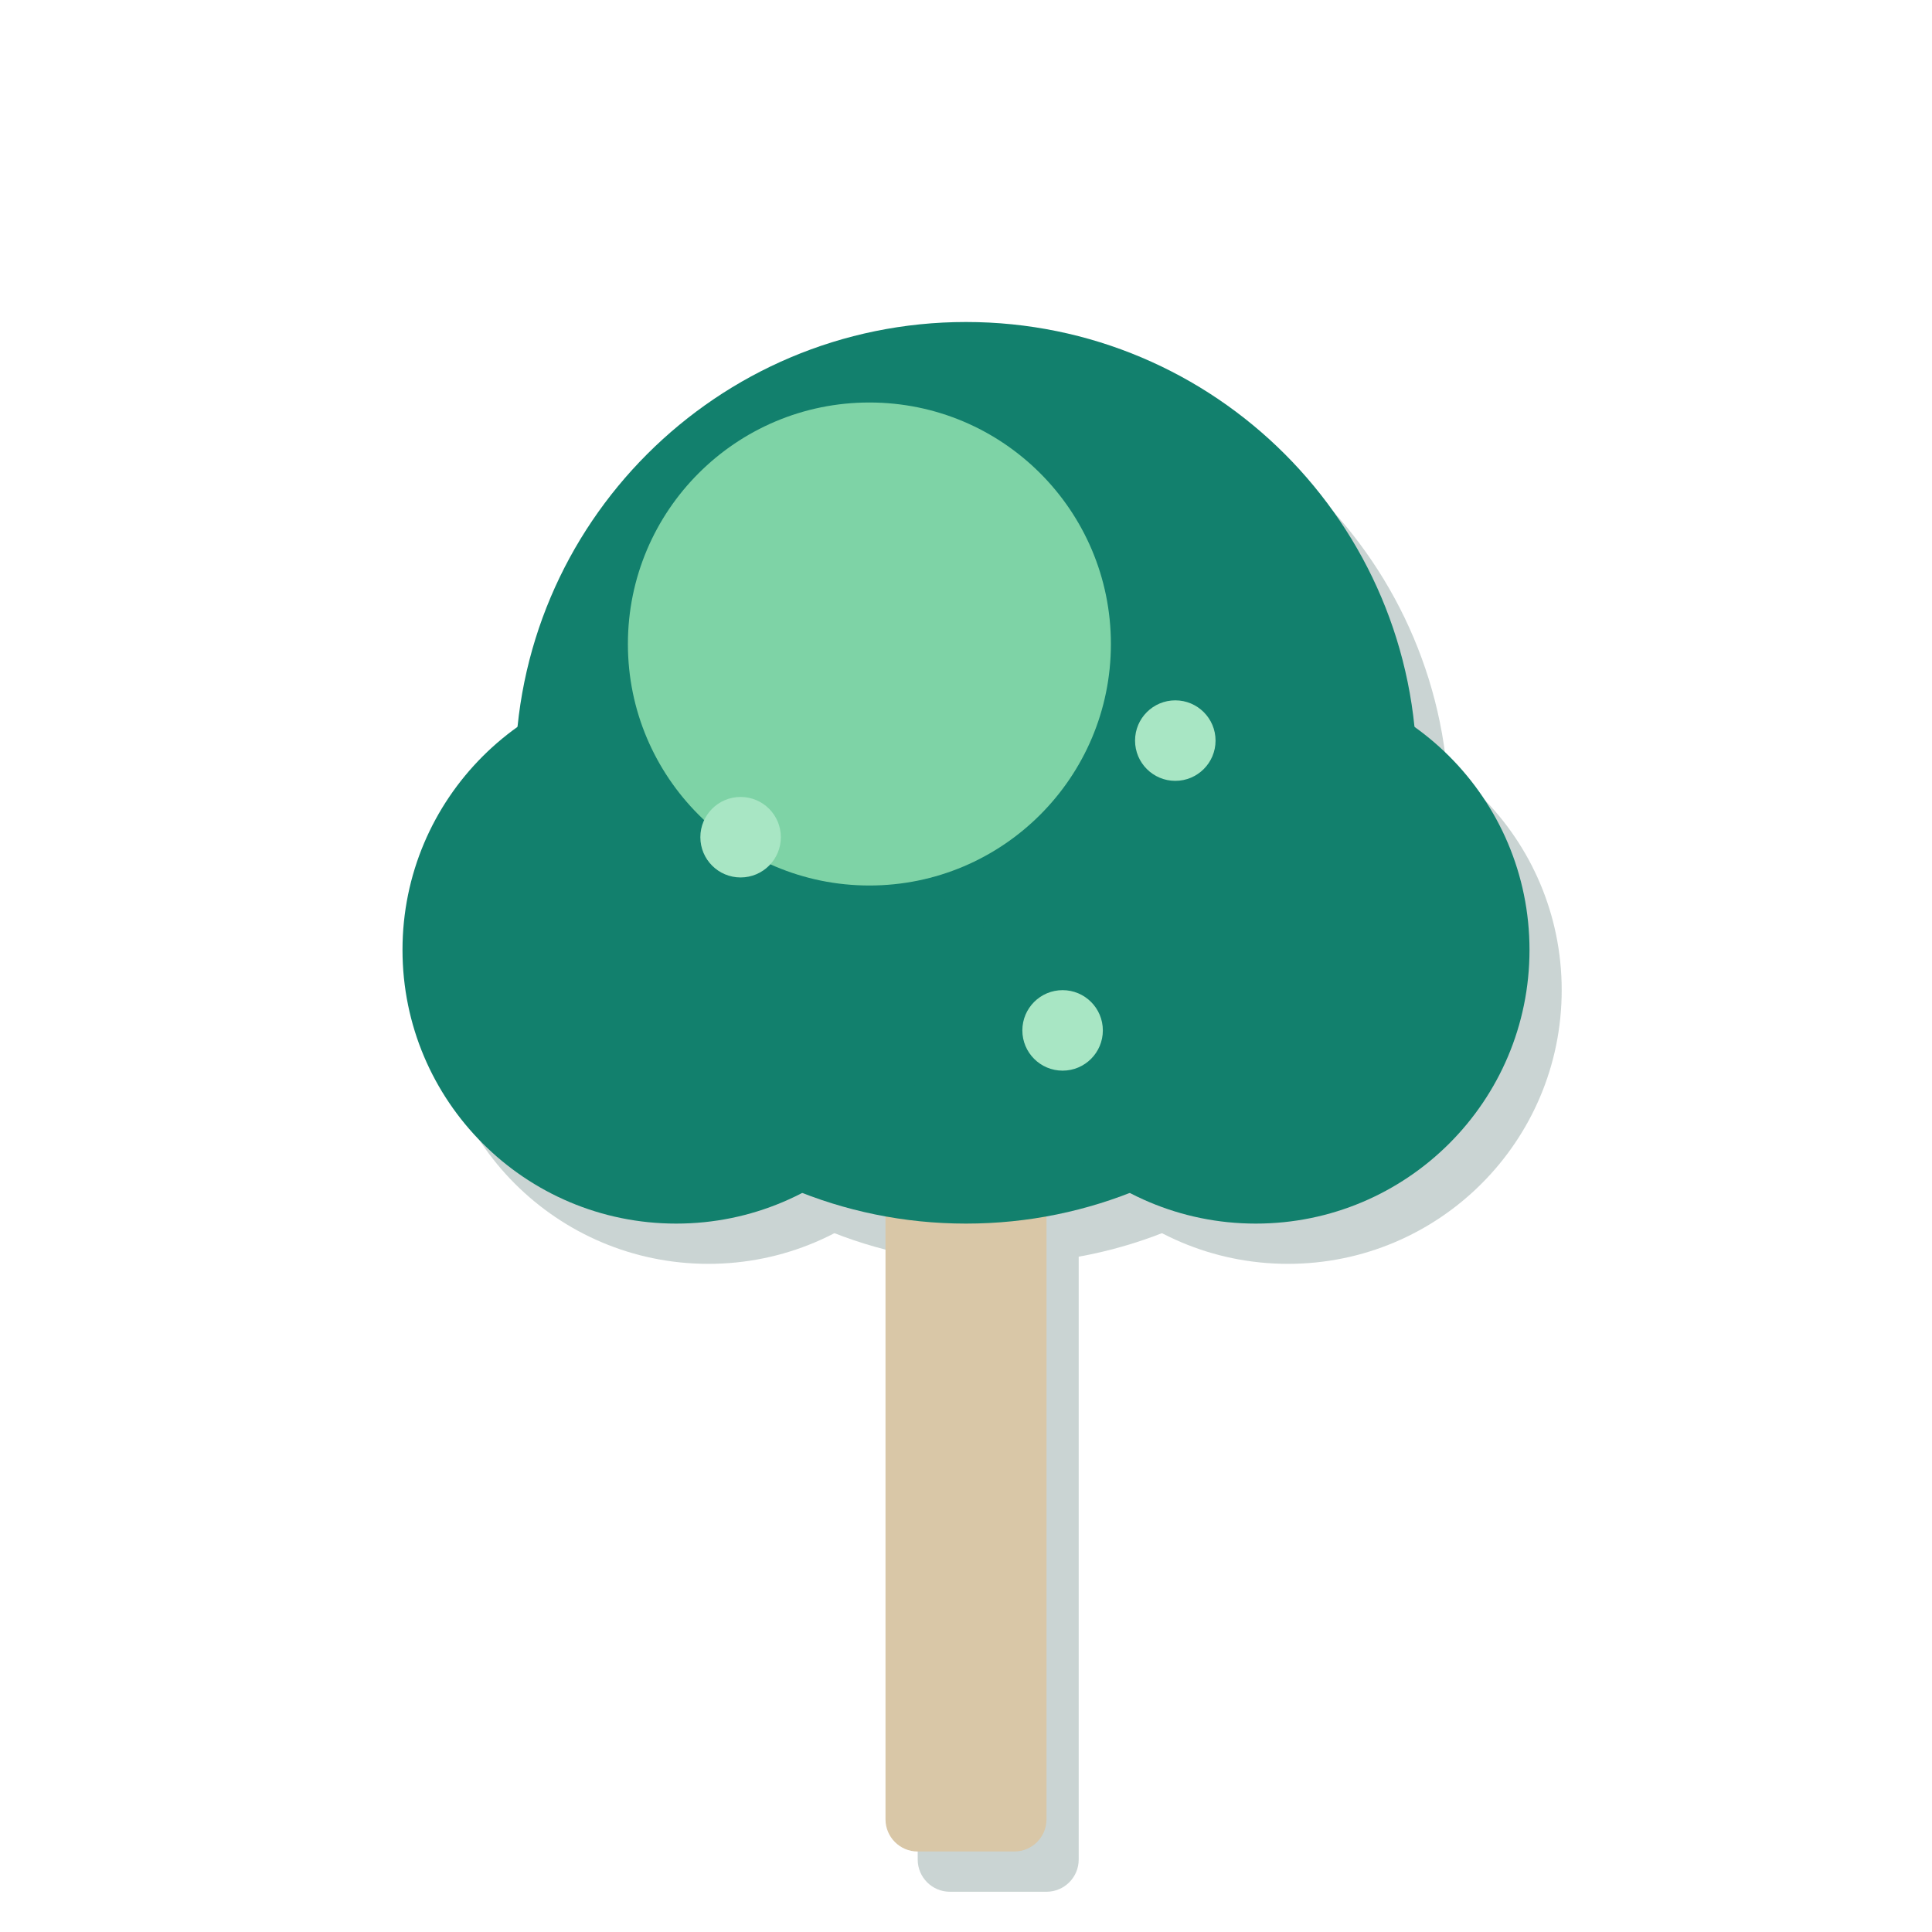
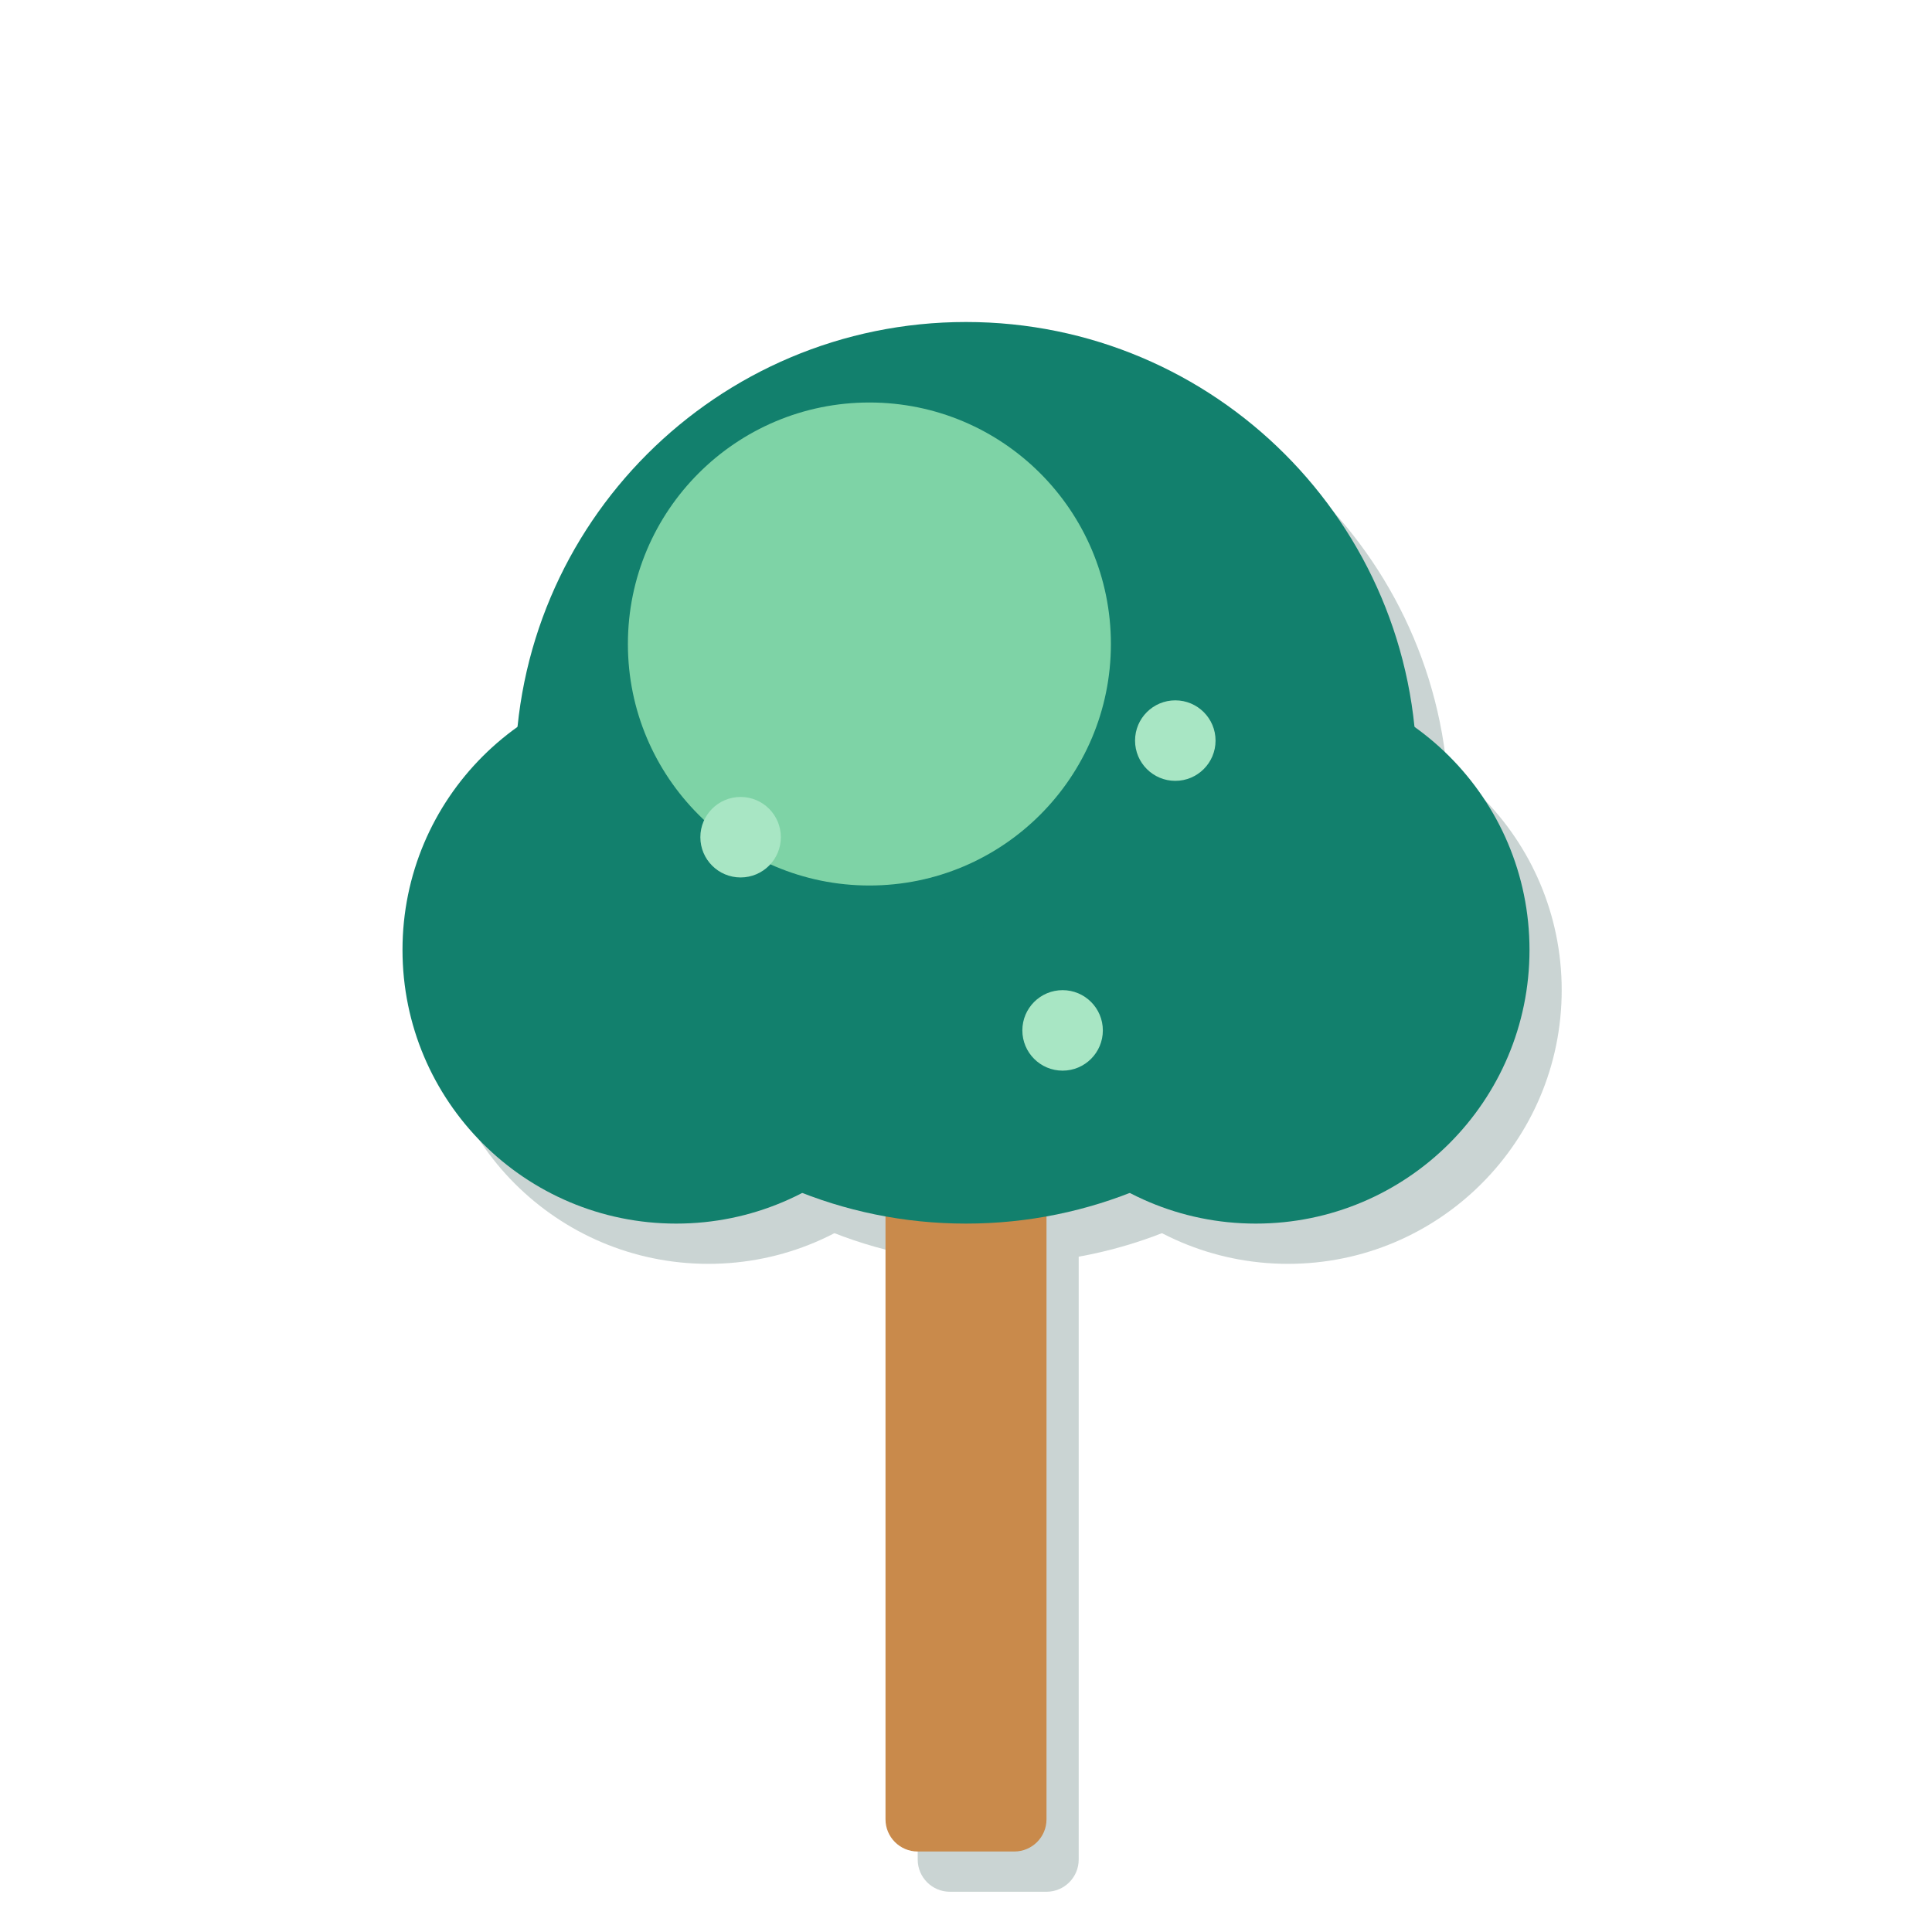
<svg xmlns="http://www.w3.org/2000/svg" viewBox="0 0 240 240">
  <g transform="translate(4 5)" opacity="0.22">
    <rect x="110" y="130" width="20" height="100" rx="4" fill="#0F3D36" />
    <circle cx="120" cy="96" r="56" fill="#0F3D36" />
    <circle cx="84" cy="118" r="34" fill="#0F3D36" />
    <circle cx="156" cy="118" r="34" fill="#0F3D36" />
    <circle cx="108" cy="80" r="30" fill="#0F3D36" />
  </g>
-   <rect x="110" y="130" width="20" height="100" rx="4" fill="#D9C7A7" />
+   <rect x="110" y="130" width="20" height="100" rx="4" fill="#C98A4B" />
  <circle cx="120" cy="96" r="56" fill="#12806D" />
  <circle cx="84" cy="118" r="34" fill="#12806D" />
  <circle cx="156" cy="118" r="34" fill="#12806D" />
  <circle cx="108" cy="80" r="30" fill="#7ED3A6" />
  <circle cx="92" cy="104" r="5" fill="#A8E6C4" />
  <circle cx="146" cy="92" r="5" fill="#A8E6C4" />
  <circle cx="132" cy="128" r="5" fill="#A8E6C4" />
</svg>
